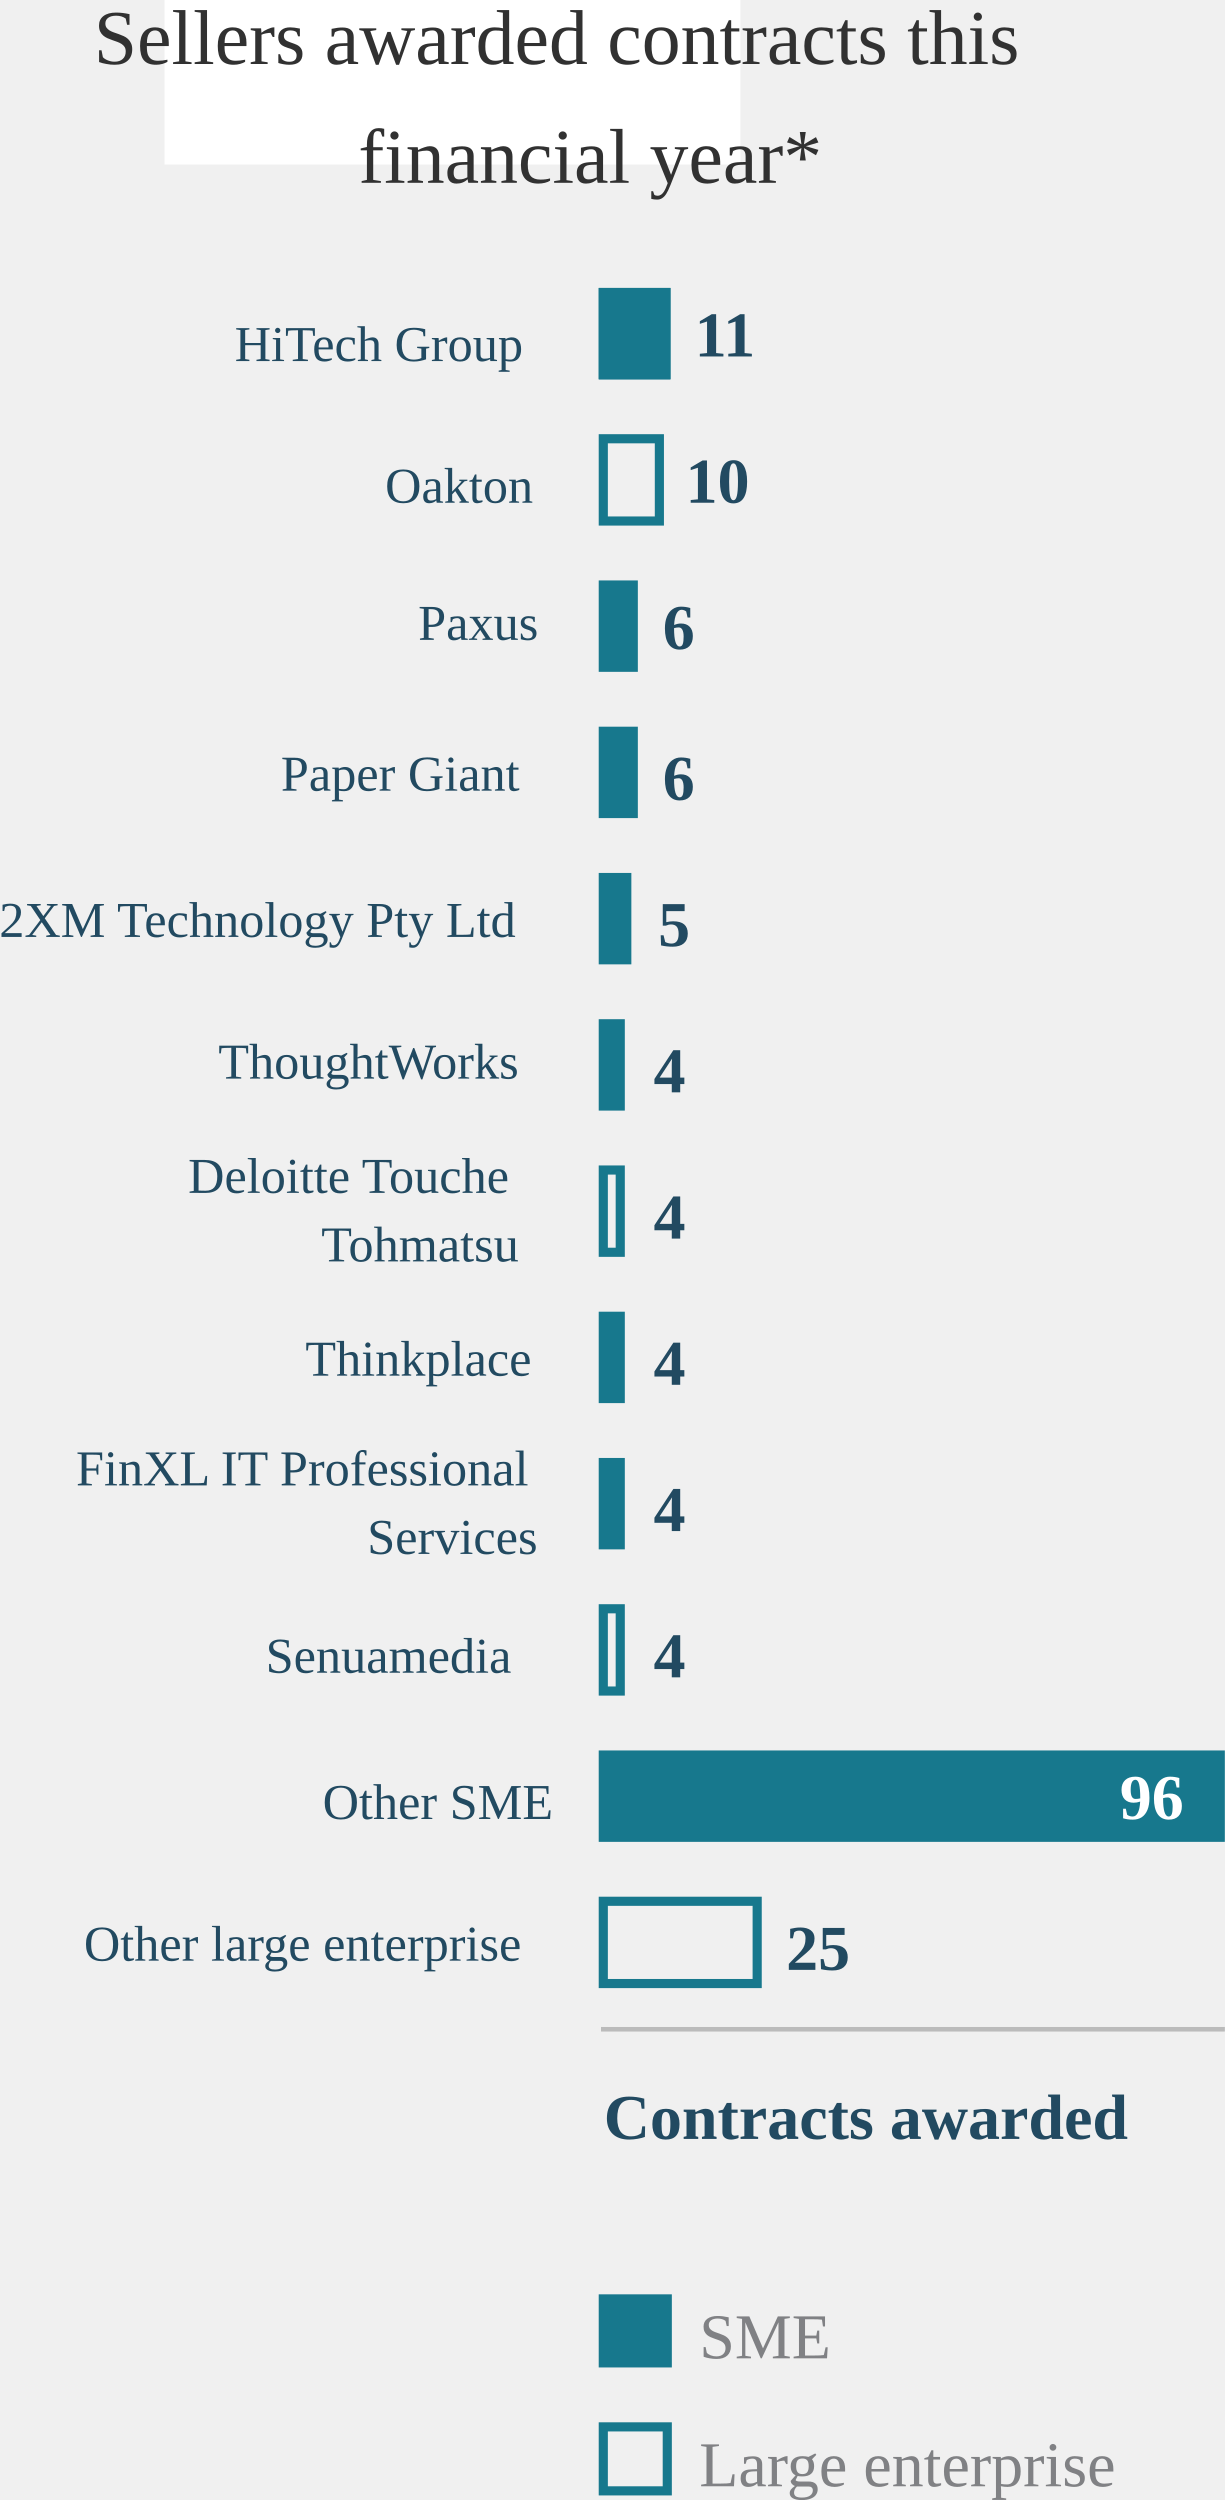
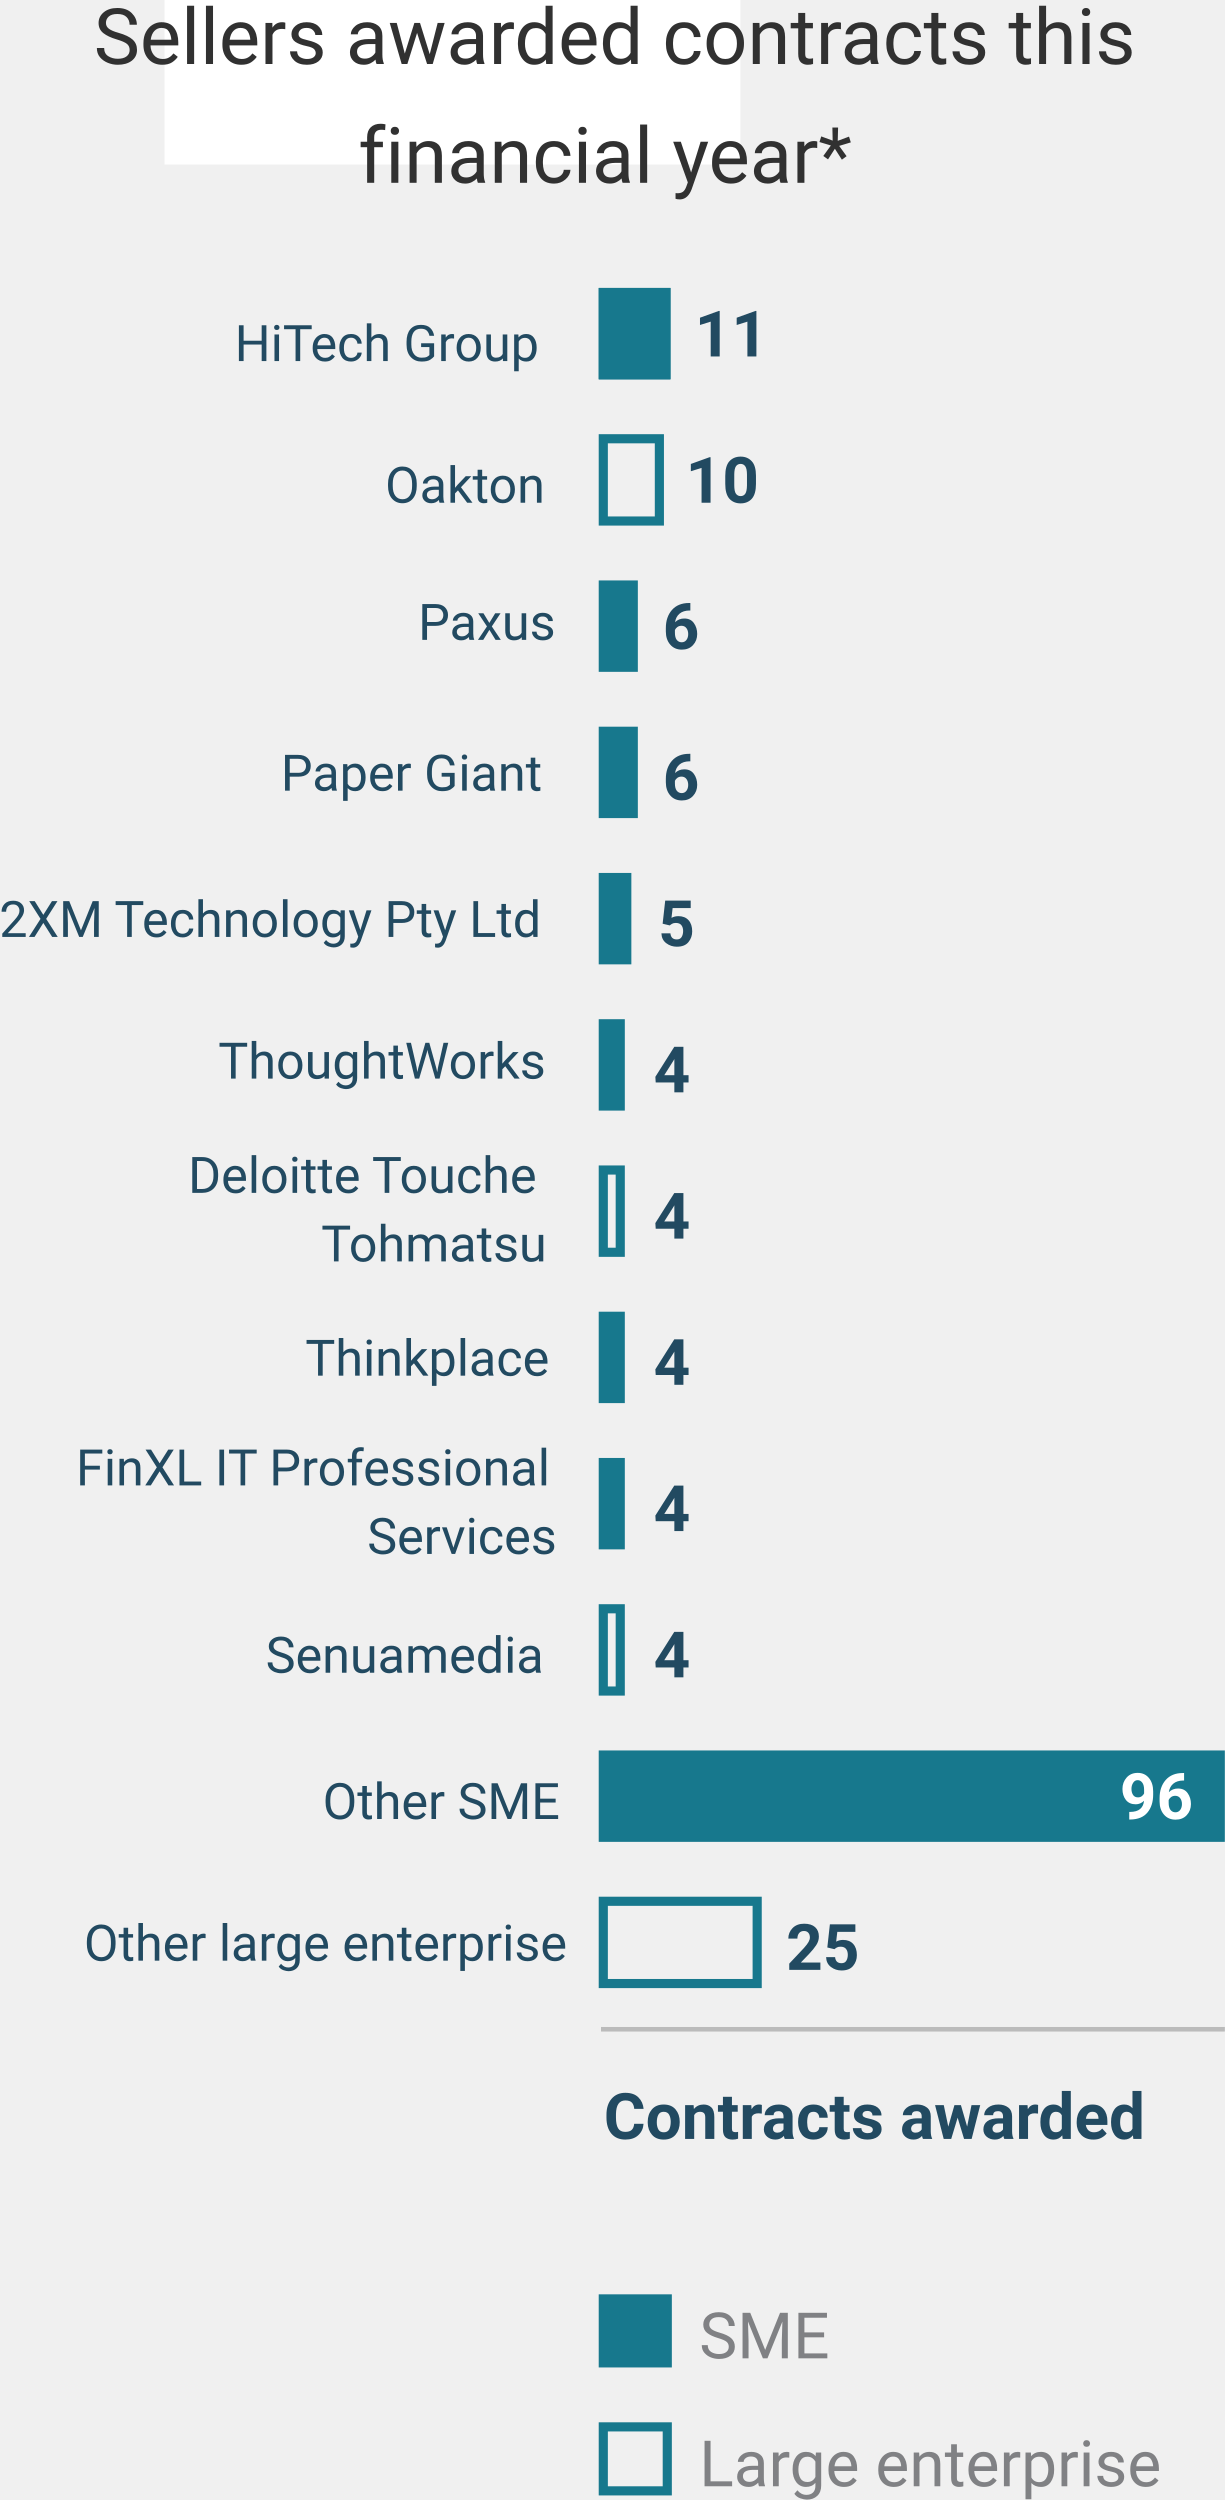
- <svg xmlns="http://www.w3.org/2000/svg" xmlns:xlink="http://www.w3.org/1999/xlink" width="268px" height="547px" viewBox="0 0 268 547" version="1.1">
+ <svg xmlns="http://www.w3.org/2000/svg" xmlns:xlink="http://www.w3.org/1999/xlink" font-family="-apple-system, BlinkMacSystemFont, &quot;Segoe UI&quot;, Roboto, Helvetica, Arial, sans-serif, &quot;Apple Color Emoji&quot;, &quot;Segoe UI Emoji&quot;, &quot;Segoe UI Symbol&quot;" width="268px" height="547px" viewBox="0 0 268 547" version="1.1">
  <defs>
    <rect id="path-1" x="136" y="0" width="15.7" height="20" />
  </defs>
  <g id="Jan-monthly-report-less-than-767px" stroke="none" stroke-width="1" fill="none" fill-rule="evenodd" transform="translate(-29, -5204)">
    <g id="767-sellers-awarded-contracts-this-financial-year" transform="translate(24, 5202)">
      <text id="Contracts-awarded" font-size="14" font-weight="bold" fill="#224A61">
        <tspan x="137.103" y="470">Contracts awarded</tspan>
      </text>
      <path d="M137,446 L272.5,446" id="Line-Copy" stroke="#BBBBBB" stroke-width="1" stroke-linecap="square" />
      <g id="Group" stroke-width="1" fill-rule="evenodd" transform="translate(0, 65)">
        <g id="Rectangle-10-Copy-16">
          <use fill="#17788D" fill-rule="evenodd" xlink:href="#path-1" />
          <rect stroke="#17788D" stroke-width="2" x="137" y="1" width="13.7" height="18" />
        </g>
        <text id="HiTech-Group" font-size="11" font-weight="normal" fill="#224A61">
          <tspan x="56.365" y="16">HiTech Group</tspan>
        </text>
        <text id="Oakton" font-size="11" font-weight="normal" fill="#224A61">
          <tspan x="89.263" y="47">Oakton</tspan>
        </text>
        <text id="Paxus" font-size="11" font-weight="normal" fill="#224A61">
          <tspan x="96.498" y="77">Paxus</tspan>
        </text>
        <text id="Paper-Giant" font-size="11" font-weight="normal" fill="#224A61">
          <tspan x="66.457" y="110">Paper Giant</tspan>
        </text>
        <text id="2XM-Technology-Pty-L" font-size="11" font-weight="normal" fill="#224A61">
          <tspan x="4.84" y="142">2XM Technology Pty Ltd</tspan>
        </text>
        <text id="ThoughtWorks" font-size="11" font-weight="normal" fill="#224A61">
          <tspan x="52.767" y="173">ThoughtWorks</tspan>
        </text>
        <text id="Thinkplace" font-size="11" font-weight="normal" fill="#224A61">
          <tspan x="71.807" y="238">Thinkplace</tspan>
        </text>
        <text id="Deloitte-Touche-Tohm" font-size="11" font-weight="normal" fill="#224A61">
          <tspan x="46.165" y="198">Deloitte Touche </tspan>
          <tspan x="75.287" y="213">Tohmatsu</tspan>
        </text>
        <rect id="Rectangle-10-Copy-17" stroke="#17788D" stroke-width="2" x="137" y="33" width="12.27" height="18" />
        <rect id="Rectangle-10-Copy-18" fill="#17788D" x="136" y="64" width="8.56" height="20" />
        <rect id="Rectangle-10-Copy-19" fill="#17788D" x="136" y="96" width="8.56" height="20" />
        <rect id="Rectangle-10-Copy-22" fill="#17788D" x="136" y="224" width="5.71" height="20" />
        <rect id="Rectangle-10-Copy-23" stroke="#17788D" stroke-width="2" x="137" y="193" width="3.71" height="18" />
        <rect id="Rectangle-10-Copy-24" fill="#17788D" x="136" y="160" width="5.71" height="20" />
        <rect id="Rectangle-10-Copy-25" fill="#17788D" x="136" y="128" width="7.14" height="20" />
        <text id="11" font-size="14" font-weight="bold" fill="#224A61">
          <tspan x="157" y="15">11</tspan>
        </text>
        <text id="10" font-size="14" font-weight="bold" fill="#224A61">
          <tspan x="155" y="47">10</tspan>
        </text>
        <text id="6" font-size="14" font-weight="bold" fill="#224A61">
          <tspan x="150" y="79">6</tspan>
        </text>
        <text id="6" font-size="14" font-weight="bold" fill="#224A61">
          <tspan x="150" y="112">6</tspan>
        </text>
        <text id="5" font-size="14" font-weight="bold" fill="#224A61">
          <tspan x="149" y="144">5</tspan>
        </text>
        <text id="4" font-size="14" font-weight="bold" fill="#224A61">
          <tspan x="148" y="176">4</tspan>
        </text>
        <text id="4" font-size="14" font-weight="bold" fill="#224A61">
          <tspan x="148" y="208">4</tspan>
        </text>
        <text id="4" font-size="14" font-weight="bold" fill="#224A61">
          <tspan x="148" y="240">4</tspan>
        </text>
        <text id="FinXL-IT-Professiona" font-size="11" font-weight="normal" fill="#224A61">
          <tspan x="21.635" y="262">FinXL IT Professional </tspan>
          <tspan x="85.353" y="277">Services</tspan>
        </text>
        <text id="Other-SME" font-size="11" font-weight="normal" fill="#224A61">
          <tspan x="75.599" y="335">Other SME</tspan>
        </text>
        <text id="Senuamedia" font-size="11" font-weight="normal" fill="#224A61">
          <tspan x="63.127" y="303">Senuamedia</tspan>
        </text>
        <text id="Other-large-enterpri" font-size="11" font-weight="normal" fill="#224A61">
          <tspan x="23.365" y="366">Other large enterprise</tspan>
        </text>
        <rect id="Rectangle-10-Copy-20" stroke="#17788D" stroke-width="2" x="137" y="289" width="3.71" height="18" />
        <rect id="Rectangle-10-Copy-26" stroke="#17788D" stroke-width="2" x="137" y="353" width="33.67" height="18" />
        <rect id="Rectangle-10-Copy-21" fill="#17788D" x="136" y="256" width="5.71" height="20" />
        <rect id="Rectangle-10-Copy-27" fill="#17788D" x="136" y="320" width="136.992" height="20" />
        <text id="4" font-size="14" font-weight="bold" fill="#224A61">
          <tspan x="148" y="272">4</tspan>
        </text>
        <text id="96" font-size="14" font-weight="bold" fill="#FFFFFF">
          <tspan x="250" y="335">96</tspan>
        </text>
        <text id="4" font-size="14" font-weight="bold" fill="#224A61">
          <tspan x="148" y="304">4</tspan>
        </text>
        <text id="25" font-size="14" font-weight="bold" fill="#224A61">
          <tspan x="177" y="368">25</tspan>
        </text>
      </g>
      <text id="SME" font-size="14" font-weight="normal" fill="#808184">
        <tspan x="158" y="518">SME</tspan>
      </text>
      <text id="Large-enterprise" font-size="14" font-weight="normal" fill="#808184">
        <tspan x="158" y="546">Large enterprise</tspan>
      </text>
      <rect id="Rectangle-3-Copy-11" fill="#17788D" fill-rule="evenodd" x="136" y="504" width="16" height="16" />
      <rect id="Rectangle-3-Copy-12" stroke="#17788D" stroke-width="2" x="137" y="533" width="14" height="14" />
      <rect id="Rectangle-14" fill="#FFFFFF" fill-rule="evenodd" x="41" y="2" width="126" height="36" />
      <text id="Sellers-awarded-cont" font-size="17" font-weight="normal" line-spacing="26" fill="#313131">
        <tspan x="25.525" y="16">Sellers awarded contracts this </tspan>
        <tspan x="83.406" y="42">financial year*</tspan>
      </text>
    </g>
  </g>
</svg>
